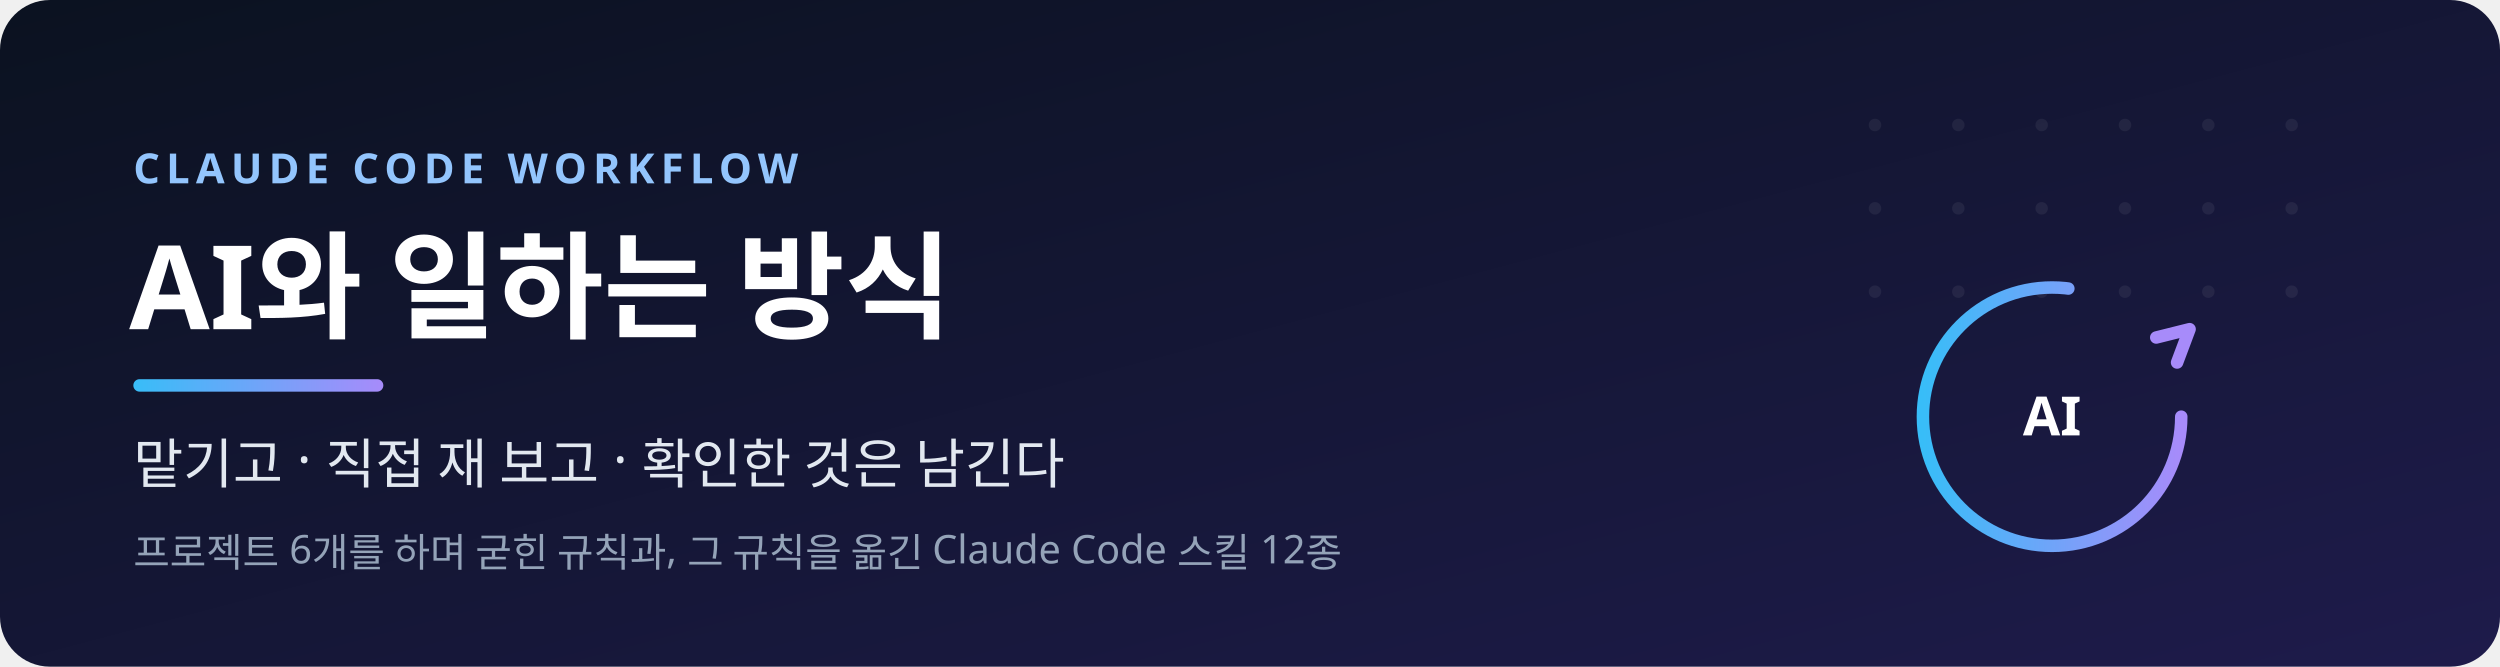
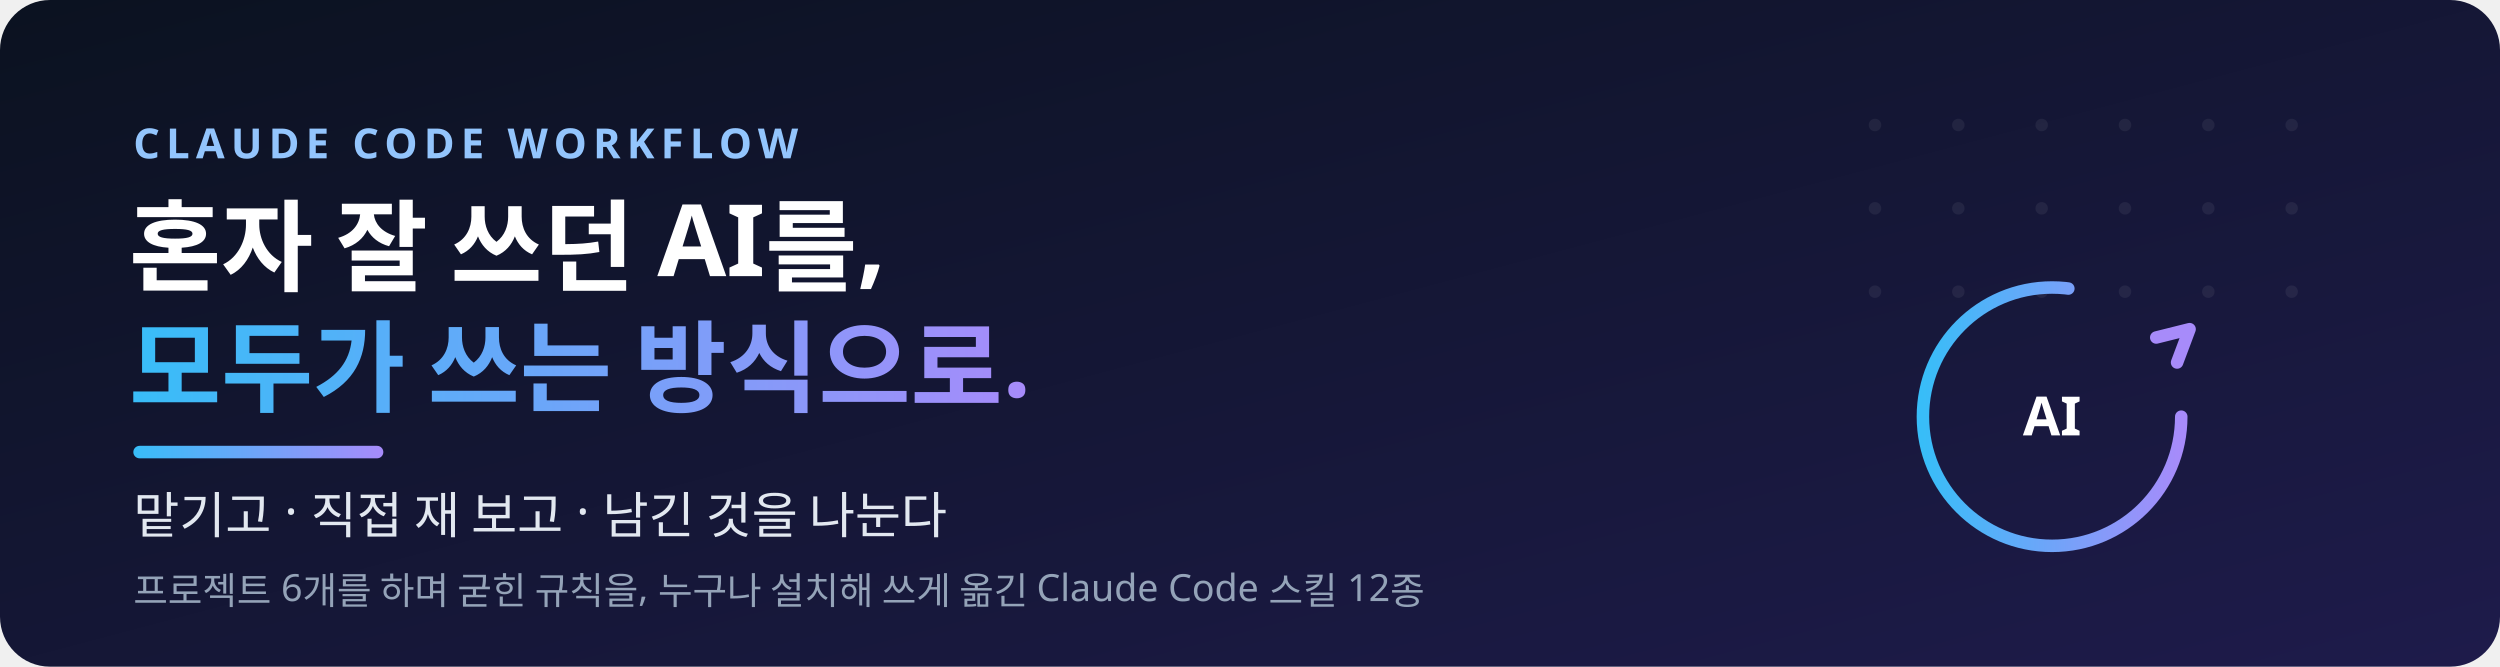
<svg xmlns="http://www.w3.org/2000/svg" width="1200" height="320" viewBox="0 0 1200 320">
  <defs>
    <linearGradient id="bg" x1="0" y1="0" x2="1" y2="1">
      <stop offset="0" stop-color="#0B1220" />
      <stop offset="1" stop-color="#1E1B4B" />
    </linearGradient>
    <linearGradient id="acc" x1="0" y1="0" x2="1" y2="0">
      <stop offset="0" stop-color="#38BDF8" />
      <stop offset="1" stop-color="#A78BFA" />
    </linearGradient>
    <style>
      .f{font-family:Pretendard,'Apple SD Gothic Neo','Malgun Gothic','Noto Sans KR',sans-serif}
    </style>
  </defs>
  <rect width="1200" height="320" rx="24" fill="url(#bg)" />
  <g fill="#ffffff" opacity="0.06">
    <circle cx="900" cy="60" r="3" />
    <circle cx="940" cy="60" r="3" />
    <circle cx="980" cy="60" r="3" />
    <circle cx="1020" cy="60" r="3" />
    <circle cx="1060" cy="60" r="3" />
    <circle cx="1100" cy="60" r="3" />
    <circle cx="900" cy="100" r="3" />
    <circle cx="940" cy="100" r="3" />
    <circle cx="980" cy="100" r="3" />
    <circle cx="1020" cy="100" r="3" />
    <circle cx="1060" cy="100" r="3" />
    <circle cx="1100" cy="100" r="3" />
    <circle cx="900" cy="140" r="3" />
    <circle cx="940" cy="140" r="3" />
    <circle cx="980" cy="140" r="3" />
    <circle cx="1020" cy="140" r="3" />
    <circle cx="1060" cy="140" r="3" />
    <circle cx="1100" cy="140" r="3" />
  </g>
  <g transform="translate(985,200)">
    <circle r="62" fill="none" stroke="url(#acc)" stroke-width="6" stroke-dasharray="300 90" stroke-linecap="round" />
    <path d="M 50 -38 l 16 -4 l -6 16" fill="none" stroke="#A78BFA" stroke-width="6" stroke-linecap="round" stroke-linejoin="round" />
    <text class="f" x="0" y="9" text-anchor="middle" font-size="26" font-weight="800" fill="#ffffff">AI</text>
  </g>
-   <text class="f" x="64" y="88" font-size="20" font-weight="600" fill="#93C5FD" letter-spacing="3">CLAUDE CODE WORKFLOW</text>
-   <text class="f" x="62" y="158" font-size="56" font-weight="800" fill="#ffffff">AI와 일하는 방식</text>
-   <rect x="64" y="182" width="120" height="6" rx="3" fill="url(#acc)" />
-   <text class="f" x="64" y="232" font-size="26" font-weight="500" fill="#E2E8F0">맡기고 · 직접 재 보고 · 확인한 것은 남긴다</text>
-   <text class="f" x="64" y="272" font-size="19" fill="#94A3B8">프로젝트 6개를 하며 굳힌 규칙과, 그 규칙을 옮긴 Claude Code 스킬 12종</text>
+   <text class="f" x="64" y="76" font-size="20" font-weight="600" fill="#93C5FD" letter-spacing="3">CLAUDE CODE WORKFLOW</text>
+   <text class="f" x="62" y="136" font-size="48" font-weight="800" fill="#ffffff">혼자 잘 쓰던 AI를,</text>
+   <text class="f" x="62" y="194" font-size="48" font-weight="800" fill="url(#acc)">모두가 쓰는 방식으로.</text>
+   <rect x="64" y="214" width="120" height="6" rx="3" fill="url(#acc)" />
+   <text class="f" x="64" y="256" font-size="24" font-weight="500" fill="#E2E8F0">맡기고 · 직접 재 보고 · 남긴 것을 나눈다</text>
+   <text class="f" x="64" y="290" font-size="18" fill="#94A3B8">프로젝트 6개를 하며 굳힌 규칙을, 누구나 설치해 쓰게 옮긴 Claude Code 스킬 12종</text>
</svg>
